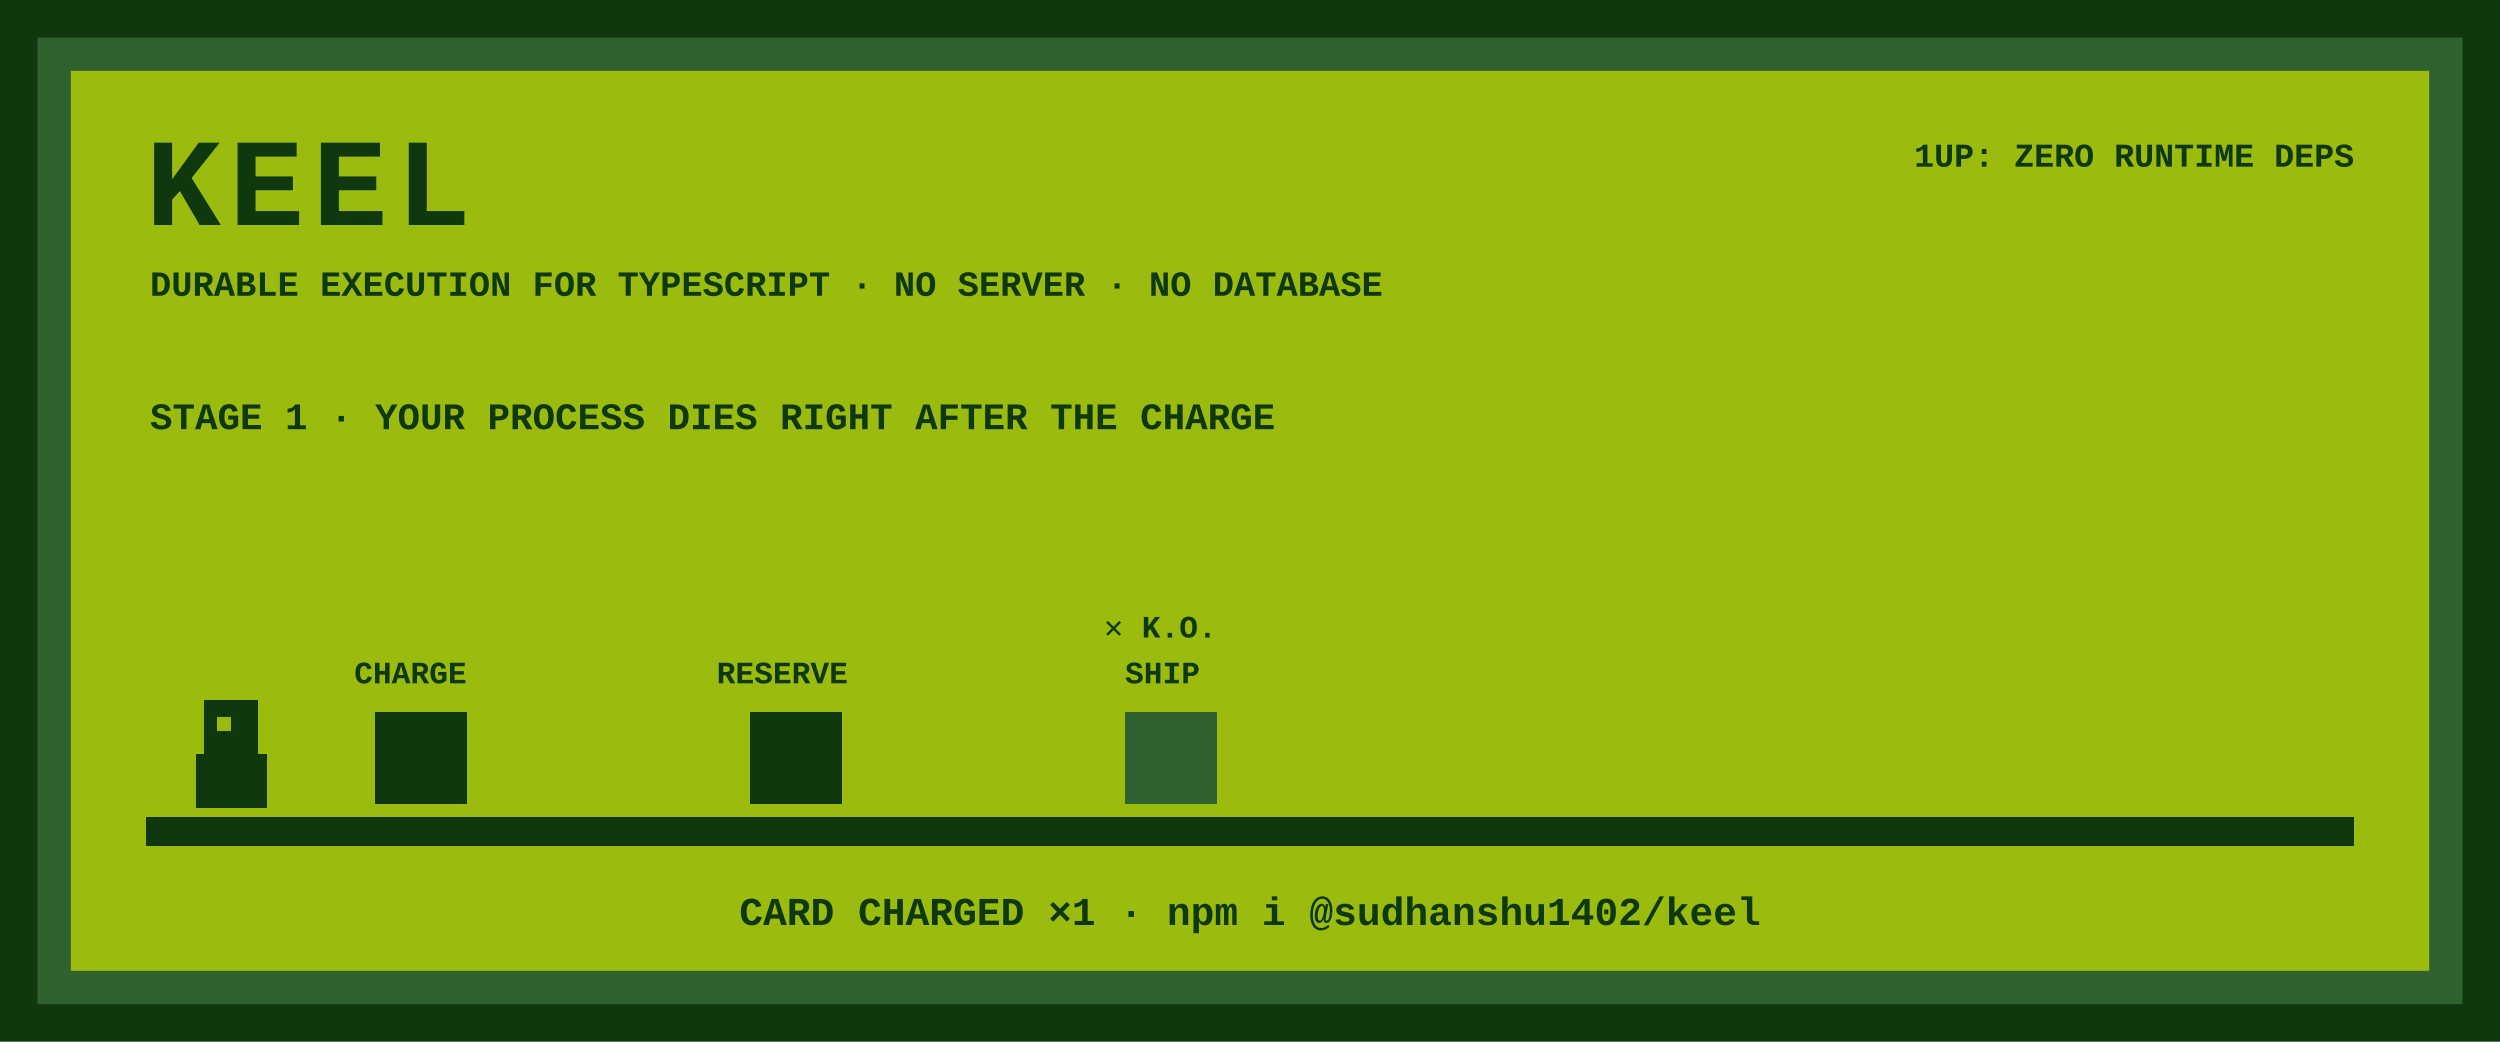
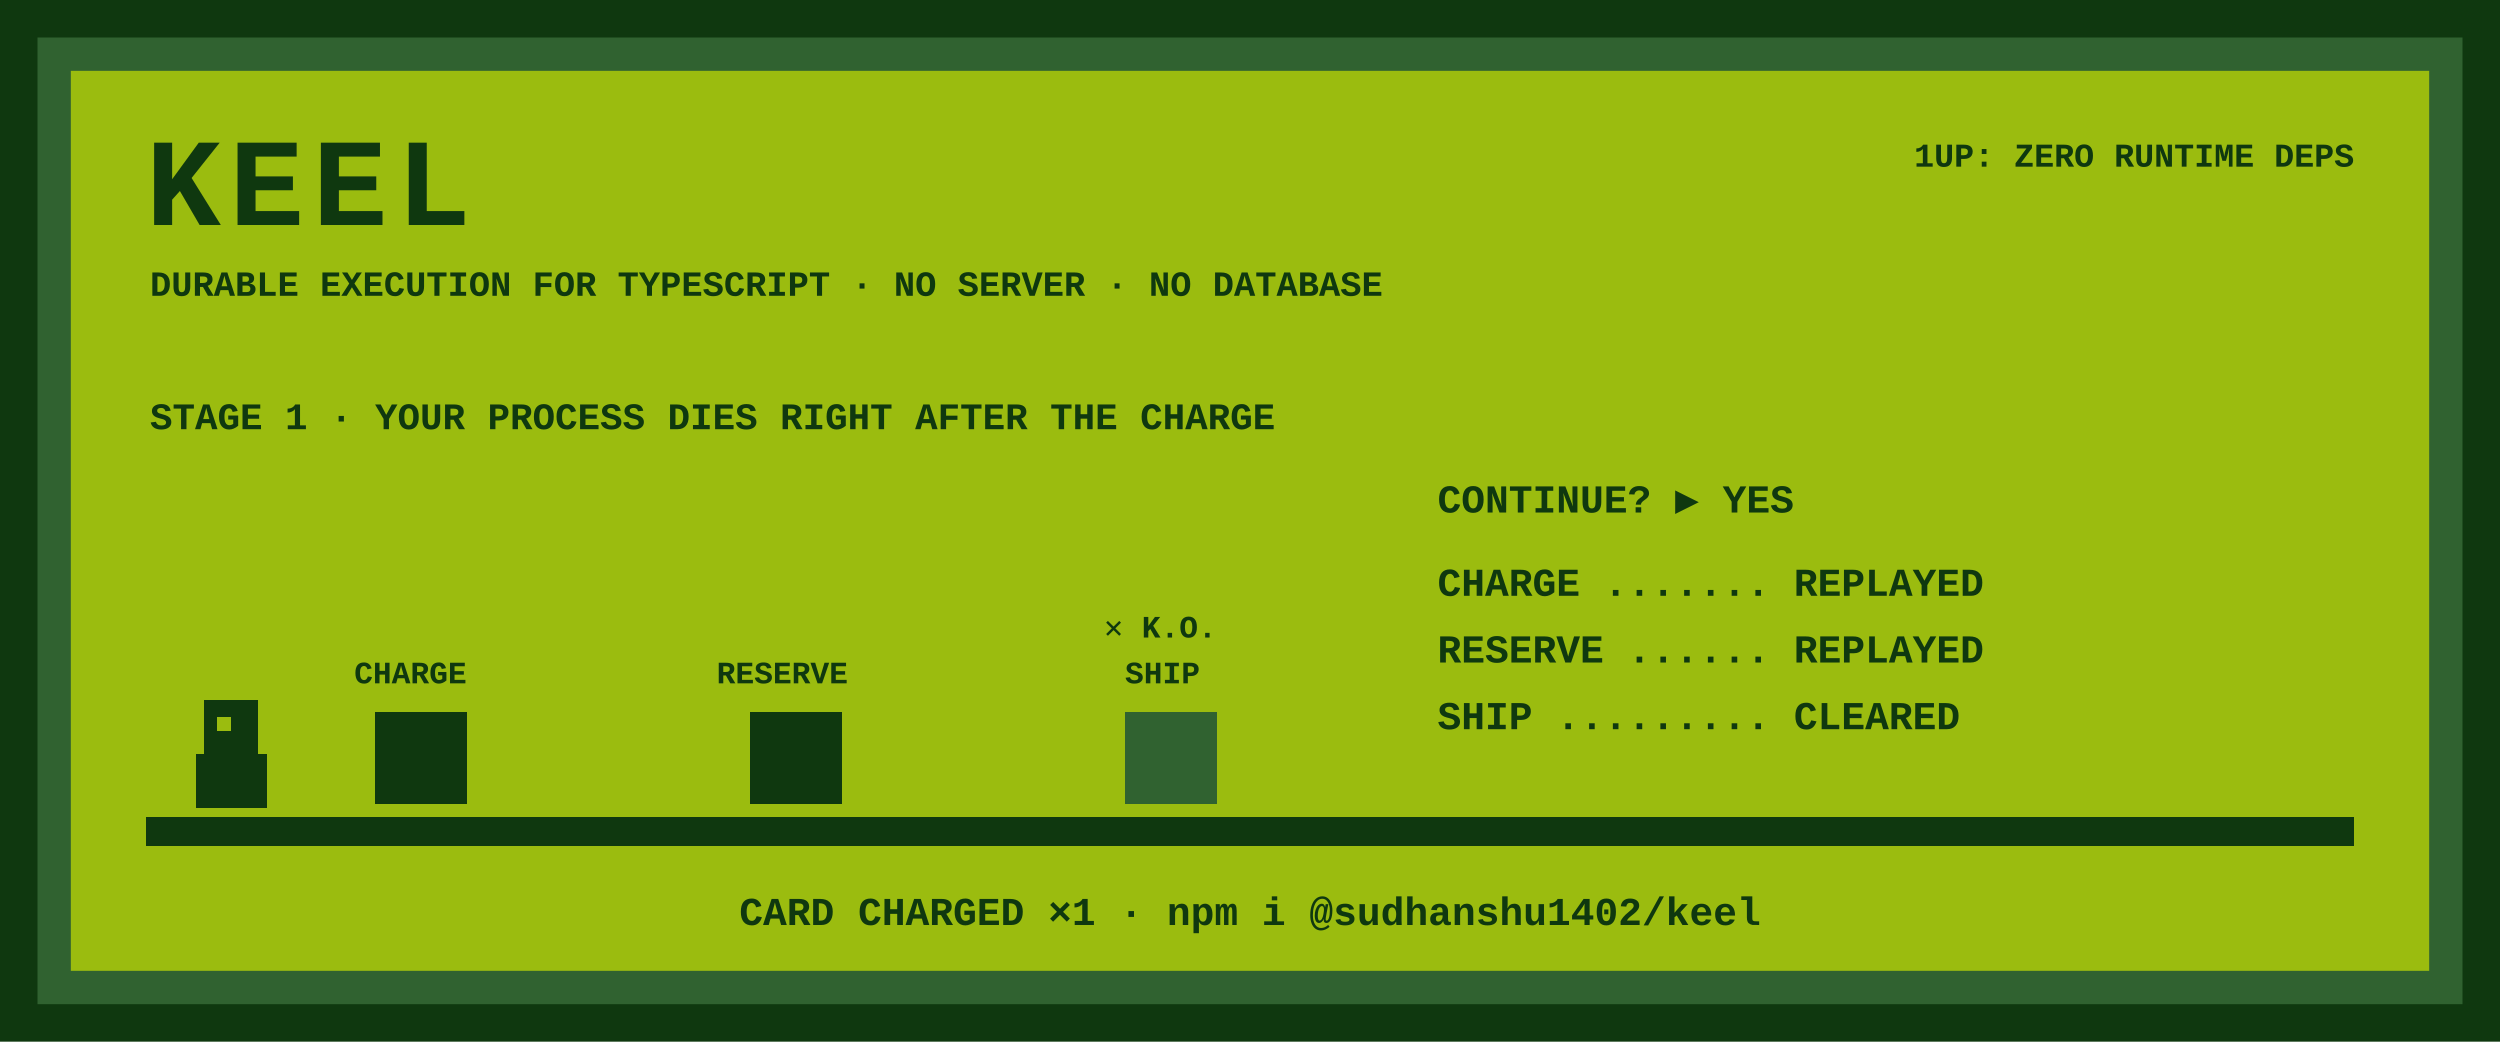
<svg xmlns="http://www.w3.org/2000/svg" width="1200" height="500" viewBox="0 0 1200 500" role="img" aria-label="keel, as an 8-bit game: stage 1, the process dies right after the charge. Continue: charge and reserve replay, ship clears, the card is charged once. Durable execution for TypeScript, zero runtime dependencies.">
  <style>.mo{font-family:ui-monospace,SFMono-Regular,Menlo,Consolas,"Courier New",monospace}.sa{font-family:"Helvetica Neue",Helvetica,Arial,sans-serif}.se{font-family:Georgia,"Times New Roman",serif}.bl{font-family:"Arial Black","Helvetica Neue",Helvetica,Arial,sans-serif}
- .in{opacity:0;animation:in .5s ease-out forwards}@keyframes in{from{opacity:0;transform:translateY(5px)}to{opacity:1;transform:none}}
- .dr{stroke-dasharray:1600;stroke-dashoffset:1600;animation:dr 2.2s ease-in-out forwards}@keyframes dr{to{stroke-dashoffset:0}}
+ .in{}@keyframes in{from{opacity:0;transform:translateY(5px)}to{opacity:1;transform:none}}
+ .dr{}@keyframes dr{to{stroke-dashoffset:0}}
.bk{animation:bk 1.1s steps(1) infinite}@keyframes bk{50%{opacity:0}}.hop{animation:hop .7s steps(2) infinite}@keyframes hop{50%{transform:translateY(-8px)}}
@media (prefers-reduced-motion:reduce){*{animation:none!important;opacity:1!important;stroke-dashoffset:0!important}}</style>
  <rect width="1200" height="500" fill="#0f380f" />
  <rect x="18" y="18" width="1164" height="464" fill="#306230" />
  <rect x="34" y="34" width="1132" height="432" fill="#9bbc0f" />
  <g class="mo" font-weight="700" fill="#0f380f">
    <text x="70" y="108" font-size="60" letter-spacing="4">KEEL</text>
    <text x="72" y="142" font-size="17">DURABLE EXECUTION FOR TYPESCRIPT · NO SERVER · NO DATABASE</text>
    <text x="1130" y="80" text-anchor="end" font-size="16">1UP: ZERO RUNTIME DEPS</text>
    <text x="72" y="206" font-size="18">STAGE 1 · YOUR PROCESS DIES RIGHT AFTER THE CHARGE</text>
  </g>
  <g fill="#0f380f" shape-rendering="crispEdges">
    <rect x="70" y="392" width="1060" height="14" />
    <rect x="180" y="342" width="44" height="44" />
    <rect x="360" y="342" width="44" height="44" />
    <rect x="540" y="342" width="44" height="44" fill="#306230" />
    <g class="hop">
      <rect x="98" y="336" width="26" height="26" />
      <rect x="94" y="362" width="34" height="26" />
      <rect x="104" y="344" width="7" height="7" fill="#9bbc0f" />
    </g>
  </g>
  <g class="mo" font-weight="700" font-size="15" fill="#0f380f">
    <text x="170" y="328">CHARGE</text>
    <text x="344" y="328">RESERVE</text>
    <text x="540" y="328">SHIP</text>
    <text x="530" y="306" class="bk">✕ K.O.</text>
  </g>
  <g class="mo" font-weight="700" font-size="19" fill="#0f380f">
    <text x="690" y="246" class="in" style="animation-delay:1s">CONTINUE?  ▶ YES</text>
    <text x="690" y="286" class="in" style="animation-delay:1.5s">CHARGE ....... REPLAYED</text>
    <text x="690" y="318" class="in" style="animation-delay:1.8s">RESERVE ...... REPLAYED</text>
    <text x="690" y="350" class="in" style="animation-delay:2.1s">SHIP ......... CLEARED</text>
  </g>
  <text x="600" y="444" text-anchor="middle" class="mo bk" font-weight="700" font-size="19" fill="#0f380f">CARD CHARGED ×1 · npm i @sudhanshu1402/keel</text>
</svg>
